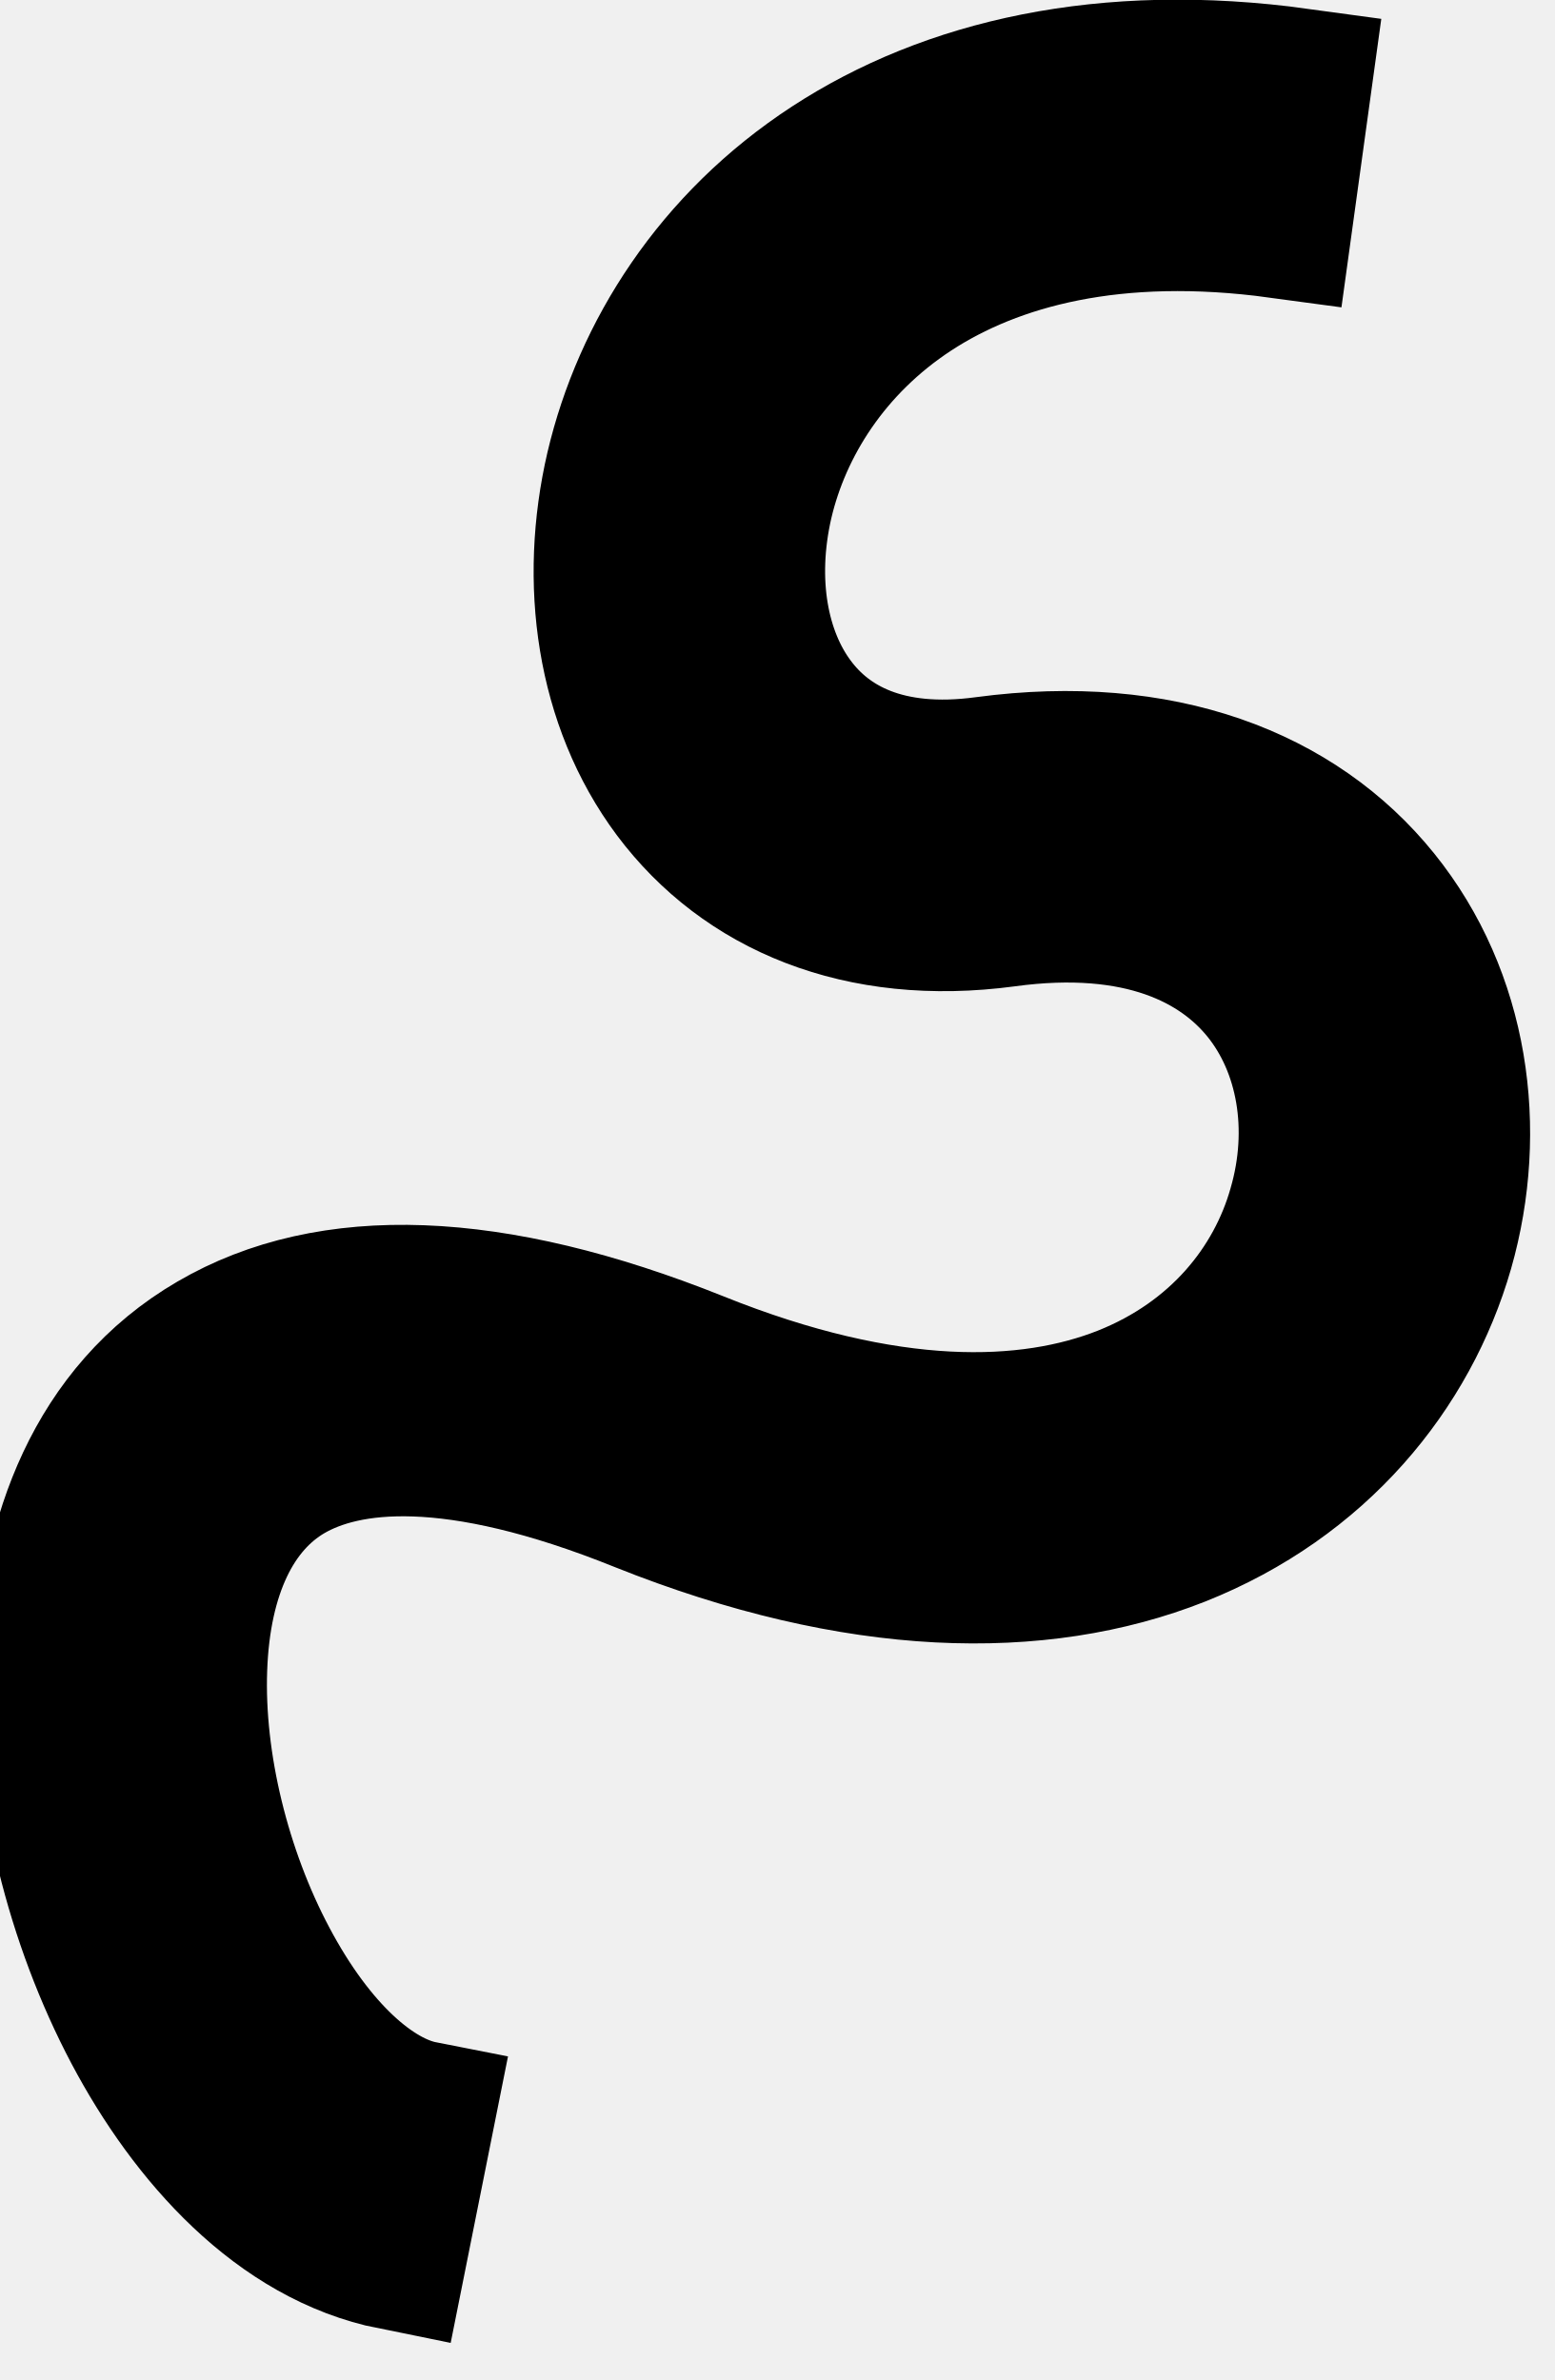
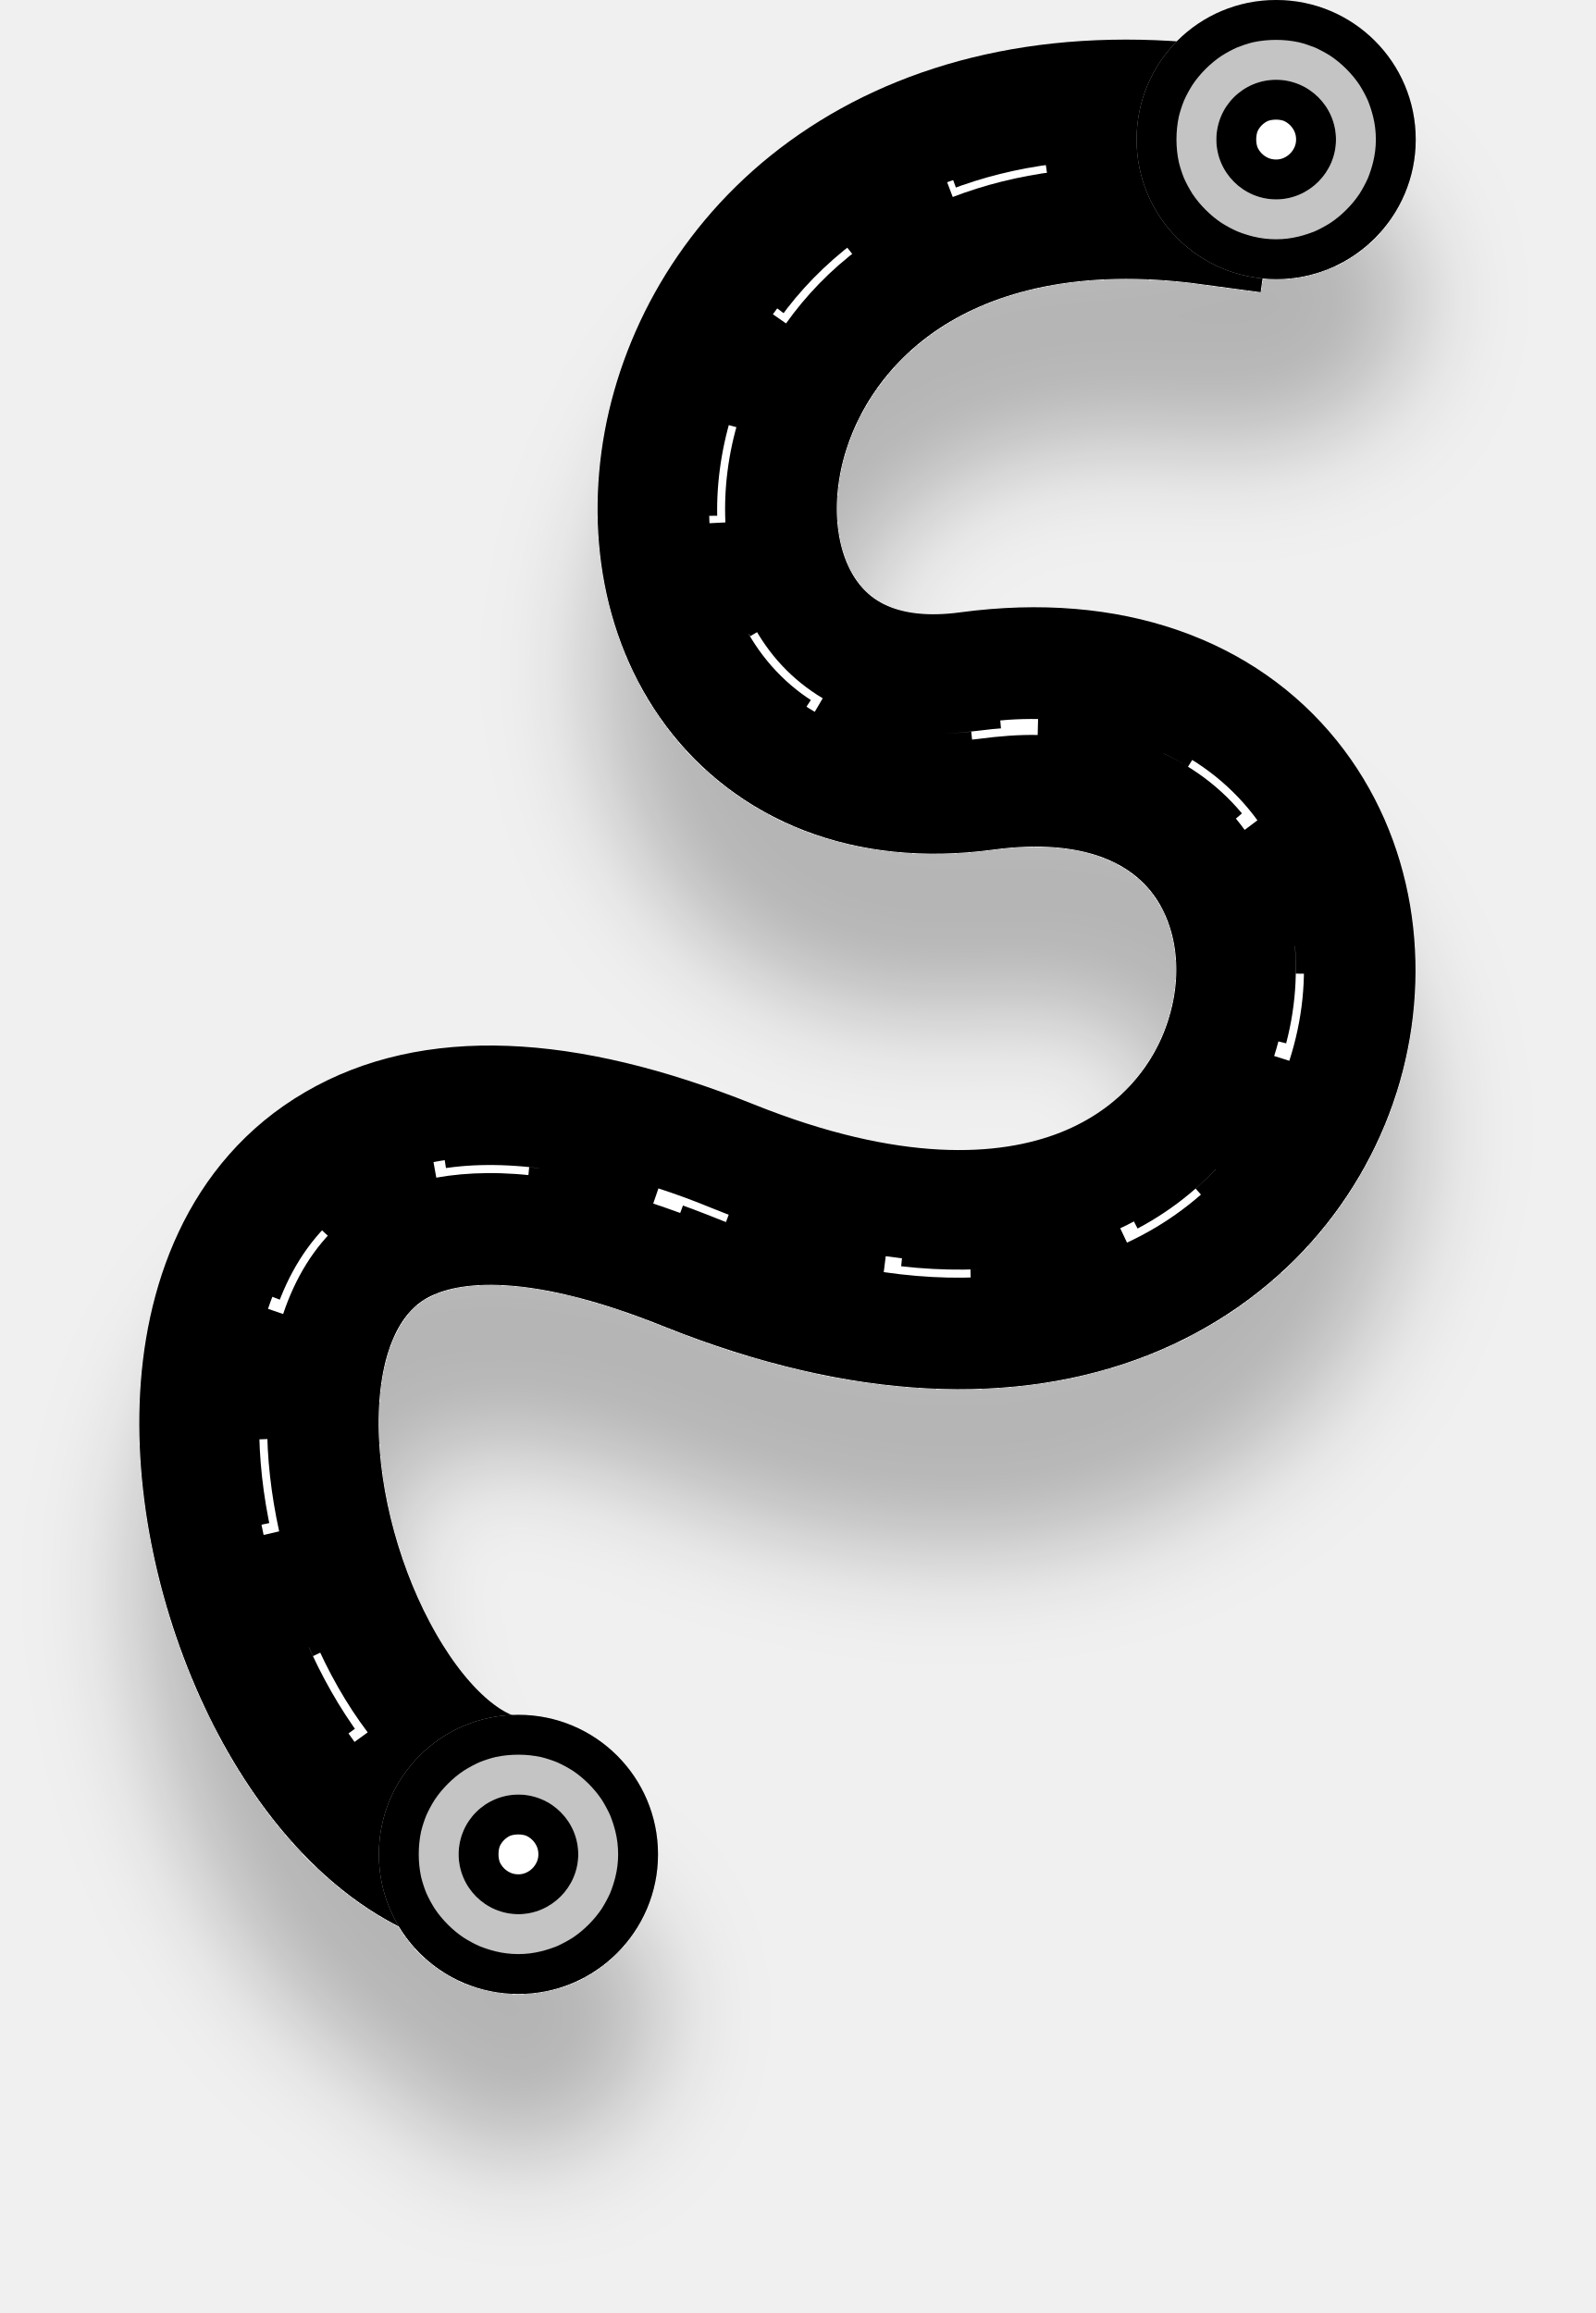
- <svg xmlns="http://www.w3.org/2000/svg" width="32" height="49" viewBox="0 0 32 49" fill="none">
-   <defs />
-   <path id="Vector (Stroke)" d="M16.31 14.5C17 15.43 18.24 16.12 20.29 15.84C23.89 15.36 26.68 16.44 28.35 18.51C29.98 20.53 30.36 23.26 29.66 25.71C28.95 28.18 27.12 30.44 24.25 31.58C21.39 32.71 17.66 32.65 13.21 30.87C9.34 29.31 7.12 29.57 5.92 30.27C4.76 30.95 4.07 32.36 4 34.35C3.93 36.32 4.49 38.57 5.45 40.38C6.45 42.27 7.67 43.32 8.69 43.52L8.1 46.47C5.76 46 3.95 43.96 2.8 41.79C1.62 39.56 0.91 36.79 1 34.24C1.09 31.71 2 29.08 4.41 27.68C6.79 26.29 10.11 26.39 14.33 28.08C18.28 29.67 21.18 29.57 23.15 28.79C25.11 28.01 26.31 26.5 26.77 24.88C27.25 23.23 26.95 21.55 26.02 20.4C25.13 19.3 23.47 18.44 20.69 18.82C17.7 19.22 15.33 18.21 13.9 16.3C12.52 14.45 12.19 11.97 12.73 9.65C13.28 7.31 14.73 5.01 17.12 3.45C19.51 1.89 22.74 1.12 26.74 1.67L26.33 4.64C22.94 4.18 20.46 4.85 18.76 5.96C17.05 7.08 16.03 8.71 15.65 10.33C15.27 11.98 15.56 13.5 16.31 14.5Z" fill="#000000" fill-opacity="1" fill-rule="evenodd" />
-   <path id="Vector (Stroke)" d="M16.31 14.5C15.56 13.5 15.27 11.98 15.65 10.33C16.03 8.71 17.05 7.08 18.76 5.96C20.46 4.85 22.94 4.18 26.33 4.64L26.74 1.67C22.74 1.12 19.51 1.89 17.12 3.45C14.73 5.01 13.28 7.31 12.73 9.65C12.19 11.97 12.52 14.45 13.9 16.3C15.33 18.21 17.7 19.22 20.69 18.82C23.47 18.44 25.13 19.3 26.02 20.4C26.95 21.55 27.25 23.23 26.77 24.88C26.31 26.5 25.11 28.01 23.15 28.79C21.18 29.57 18.28 29.67 14.33 28.08C10.11 26.39 6.79 26.29 4.41 27.68C2 29.08 1.09 31.71 1 34.24C0.91 36.79 1.62 39.56 2.8 41.79C3.95 43.96 5.76 46 8.1 46.47L8.69 43.52C7.67 43.32 6.45 42.27 5.45 40.38C4.49 38.57 3.93 36.32 4 34.35C4.07 32.36 4.76 30.95 5.92 30.27C7.12 29.57 9.34 29.31 13.21 30.87C17.66 32.65 21.39 32.71 24.25 31.58C27.12 30.44 28.95 28.18 29.66 25.71C30.36 23.26 29.98 20.53 28.35 18.51C26.68 16.44 23.89 15.36 20.29 15.84C18.24 16.12 17 15.43 16.31 14.5Z" stroke="#000000" stroke-opacity="1" stroke-width="3" />
+ <svg xmlns="http://www.w3.org/2000/svg" width="40" height="58" viewBox="0 0 40 58" fill="none">
+   <defs>
+     <filter id="filter_1_54_dd" x="-0.502" y="0" width="40.052" height="58" filterUnits="userSpaceOnUse" color-interpolation-filters="sRGB">
+       <feFlood flood-opacity="0" result="BackgroundImageFix" />
+       <feColorMatrix in="SourceAlpha" type="matrix" values="0 0 0 0 0 0 0 0 0 0 0 0 0 0 0 0 0 0 127 0" result="hardAlpha" />
+       <feOffset dx="0" dy="4" />
+       <feGaussianBlur stdDeviation="1.333" />
+       <feComposite in2="hardAlpha" operator="out" k2="-1" k3="1" />
+       <feColorMatrix type="matrix" values="0 0 0 0 0 0 0 0 0 0 0 0 0 0 0 0 0 0 0.25 0" />
+       <feBlend mode="normal" in2="BackgroundImageFix" result="effect_dropShadow_1" />
+       <feBlend mode="normal" in="SourceGraphic" in2="effect_dropShadow_1" result="shape" />
+     </filter>
+   </defs>
+   <g filter="url(#filter_1_54_dd)">
+     <path id="Vector (Stroke)" d="M20.31 15.5C21 16.43 22.24 17.12 24.29 16.84C27.89 16.36 30.68 17.44 32.35 19.51C33.98 21.53 34.36 24.26 33.66 26.71C32.95 29.18 31.12 31.44 28.25 32.58C25.39 33.71 21.66 33.65 17.21 31.87C13.34 30.31 11.12 30.57 9.92 31.27C8.76 31.95 8.07 33.36 8 35.35C7.93 37.32 8.49 39.57 9.45 41.38C10.45 43.27 11.67 44.32 12.69 44.52L12.1 47.47C9.76 47 7.95 44.96 6.8 42.79C5.62 40.56 4.91 37.79 5 35.24C5.09 32.71 6 30.08 8.41 28.68C10.79 27.29 14.11 27.39 18.33 29.08C22.28 30.67 25.18 30.57 27.15 29.79C29.11 29.01 30.31 27.5 30.77 25.88C31.25 24.23 30.95 22.55 30.02 21.4C29.13 20.3 27.47 19.44 24.69 19.82C21.7 20.22 19.33 19.21 17.9 17.3C16.52 15.45 16.19 12.97 16.73 10.65C17.28 8.31 18.73 6.01 21.12 4.45C23.51 2.89 26.74 2.12 30.74 2.67L30.33 5.64C26.94 5.18 24.46 5.85 22.76 6.96C21.05 8.08 20.03 9.71 19.65 11.33C19.27 12.98 19.56 14.5 20.31 15.5Z" fill="#000000" fill-opacity="1" fill-rule="evenodd" />
+     <path id="Vector (Stroke)" d="M20.31 15.5C19.56 14.5 19.27 12.98 19.65 11.33C20.03 9.71 21.05 8.08 22.76 6.96C24.46 5.85 26.94 5.18 30.33 5.64L30.74 2.67C26.74 2.12 23.51 2.89 21.12 4.45C18.73 6.01 17.28 8.31 16.73 10.65C16.19 12.97 16.52 15.45 17.9 17.3C19.33 19.21 21.7 20.22 24.69 19.82C27.47 19.44 29.13 20.3 30.02 21.4C30.95 22.55 31.25 24.23 30.77 25.88C30.31 27.5 29.11 29.01 27.15 29.79C25.18 30.57 22.28 30.67 18.33 29.08C14.11 27.39 10.79 27.29 8.41 28.68C6 30.08 5.09 32.71 5 35.24C4.91 37.79 5.62 40.56 6.8 42.79C7.95 44.96 9.76 47 12.1 47.47L12.69 44.52C11.67 44.32 10.45 43.27 9.45 41.38C8.49 39.57 7.93 37.32 8 35.35C8.07 33.36 8.76 31.95 9.92 31.27C11.12 30.57 13.34 30.31 17.21 31.87C21.66 33.65 25.39 33.71 28.25 32.58C31.12 31.44 32.95 29.18 33.66 26.71C34.36 24.26 33.98 21.53 32.35 19.51C30.68 17.44 27.89 16.36 24.29 16.84C22.24 17.12 21 16.43 20.31 15.5Z" stroke="#000000" stroke-opacity="1" stroke-width="3" />
+     <path id="Vector (Stroke)" d="M30.51 4.36C30.05 4.29 29.6 4.25 29.17 4.22L29.19 3.82C29.64 3.85 30.09 3.9 30.56 3.96L30.51 4.36ZM26.48 4.3C25.53 4.42 24.67 4.64 23.89 4.94L23.75 4.57C24.56 4.26 25.45 4.03 26.43 3.91L26.48 4.3ZM21.56 6.22C20.82 6.77 20.2 7.42 19.71 8.11L19.38 7.88C19.9 7.15 20.55 6.48 21.32 5.9L21.56 6.22ZM18.53 10.49C18.26 11.36 18.15 12.26 18.19 13.1L17.79 13.12C17.75 12.23 17.87 11.29 18.15 10.37L18.53 10.49ZM18.86 15.63C19.27 16.41 19.86 17.05 20.63 17.51L20.43 17.85C19.59 17.36 18.94 16.65 18.5 15.82L18.86 15.63ZM24.46 18.13C25.01 18.06 25.53 18.02 26.03 18.03L26.02 18.43C25.55 18.42 25.05 18.46 24.52 18.53C24.02 18.59 23.56 18.61 23.11 18.6L23.13 18.2C23.55 18.21 23.99 18.19 24.46 18.13ZM29.08 18.63C30.12 19.08 30.94 19.76 31.53 20.57L31.21 20.81C30.66 20.05 29.9 19.42 28.92 19L29.08 18.63ZM32.65 23.5C32.77 24.52 32.66 25.58 32.33 26.6L31.95 26.48C32.26 25.51 32.36 24.5 32.25 23.54L32.65 23.5ZM13.69 29.52C12.64 29.37 11.73 29.39 10.94 29.53L10.87 29.14C11.7 28.98 12.66 28.97 13.74 29.12L13.69 29.52ZM30.77 29.31C30.1 30.05 29.27 30.69 28.26 31.16L28.09 30.8C29.05 30.35 29.84 29.74 30.47 29.04L30.77 29.31ZM17.7 30.66C17.24 30.48 16.8 30.32 16.38 30.18L16.51 29.8C16.94 29.94 17.38 30.1 17.84 30.29C18.33 30.49 18.81 30.66 19.27 30.81L19.15 31.19C18.68 31.04 18.19 30.86 17.7 30.66ZM8.53 30.68C7.87 31.27 7.4 32.05 7.1 32.95L6.72 32.82C7.04 31.87 7.54 31.03 8.27 30.38L8.53 30.68ZM25.26 31.97C24.31 32.08 23.28 32.06 22.16 31.9L22.21 31.5C23.3 31.66 24.31 31.67 25.22 31.58L25.26 31.97ZM6.7 35.65C6.69 36.55 6.8 37.48 7 38.4L6.61 38.49C6.4 37.54 6.29 36.58 6.3 35.65L6.7 35.65ZM7.85 41.04C8.23 41.93 8.69 42.74 9.22 43.44L8.89 43.68C8.35 42.95 7.87 42.11 7.48 41.2L7.85 41.04ZM11.19 45.31C11.6 45.55 12.01 45.71 12.43 45.8L12.36 46.19C11.88 46.1 11.43 45.91 10.99 45.65L11.19 45.31Z" fill="#FFFFFF" fill-opacity="1" fill-rule="evenodd" />
+     <path id="Vector (Stroke)" d="M30.51 4.36L30.56 3.96C30.09 3.9 29.64 3.85 29.19 3.82L29.17 4.22C29.6 4.25 30.05 4.29 30.51 4.36ZM26.48 4.3L26.43 3.91C25.45 4.03 24.56 4.26 23.75 4.57L23.89 4.94C24.67 4.64 25.53 4.42 26.48 4.3ZM21.56 6.22L21.32 5.9C20.55 6.48 19.9 7.15 19.38 7.88L19.71 8.11C20.2 7.42 20.82 6.77 21.56 6.22ZM18.53 10.49L18.15 10.37C17.87 11.29 17.75 12.23 17.79 13.12L18.19 13.1C18.15 12.26 18.26 11.36 18.53 10.49ZM18.86 15.63L18.5 15.82C18.94 16.65 19.59 17.36 20.43 17.85L20.63 17.51C19.86 17.05 19.27 16.41 18.86 15.63ZM24.46 18.13C23.99 18.19 23.55 18.21 23.13 18.2L23.11 18.6C23.56 18.61 24.02 18.59 24.52 18.53C25.05 18.46 25.55 18.42 26.02 18.43L26.03 18.03C25.53 18.02 25.01 18.06 24.46 18.13ZM29.08 18.63L28.92 19C29.9 19.42 30.66 20.05 31.21 20.81L31.53 20.57C30.94 19.76 30.12 19.08 29.08 18.63ZM32.65 23.5L32.25 23.54C32.36 24.5 32.26 25.51 31.95 26.48L32.33 26.6C32.66 25.58 32.77 24.52 32.65 23.5ZM13.69 29.52L13.74 29.12C12.66 28.97 11.7 28.98 10.87 29.14L10.94 29.53C11.73 29.39 12.64 29.37 13.69 29.52ZM30.77 29.31L30.47 29.04C29.84 29.74 29.05 30.35 28.09 30.8L28.26 31.16C29.27 30.69 30.1 30.05 30.77 29.31ZM17.7 30.66C18.19 30.86 18.68 31.04 19.15 31.19L19.27 30.81C18.81 30.66 18.33 30.49 17.84 30.29C17.38 30.1 16.94 29.94 16.51 29.8L16.38 30.18C16.8 30.32 17.24 30.48 17.7 30.66ZM8.53 30.68L8.27 30.38C7.54 31.03 7.04 31.87 6.72 32.82L7.1 32.95C7.4 32.05 7.87 31.27 8.53 30.68ZM25.26 31.97L25.22 31.58C24.31 31.67 23.3 31.66 22.21 31.5L22.16 31.9C23.28 32.06 24.31 32.08 25.26 31.97ZM6.7 35.65L6.3 35.65C6.29 36.58 6.4 37.54 6.61 38.49L7 38.4C6.8 37.48 6.69 36.55 6.7 35.65ZM7.85 41.04L7.48 41.2C7.87 42.11 8.35 42.95 8.89 43.68L9.22 43.44C8.69 42.74 8.23 41.93 7.85 41.04ZM11.19 45.31L10.99 45.65C11.43 45.91 11.88 46.1 12.36 46.19L12.43 45.8C12.01 45.71 11.6 45.55 11.19 45.31Z" stroke="#000000" stroke-opacity="1" stroke-width="0.4" stroke-dasharray="3 3" />
+     <path id="Ellipse" d="M16.5 46.5C16.5 48.43 14.93 50 13 50C11.06 50 9.5 48.43 9.5 46.5C9.5 44.56 11.06 43 13 43C14.93 43 16.5 44.56 16.5 46.5Z" fill="#C4C4C4" fill-opacity="1" fill-rule="nonzero" />
+     <path id="Ellipse" d="M13 50C14.93 50 16.5 48.43 16.5 46.5C16.5 44.56 14.93 43 13 43C11.06 43 9.5 44.56 9.5 46.5C9.5 48.43 11.06 50 13 50ZM13.57 48.93Q13.29 49 13 49Q12.7 49 12.42 48.93Q12.22 48.88 12.02 48.8Q11.82 48.71 11.63 48.59Q11.42 48.45 11.23 48.26Q11.04 48.07 10.9 47.86Q10.78 47.67 10.69 47.47Q10.61 47.27 10.56 47.07Q10.5 46.79 10.5 46.5Q10.5 46.2 10.56 45.92Q10.61 45.72 10.69 45.52Q10.78 45.32 10.9 45.13Q11.04 44.92 11.23 44.73Q11.42 44.54 11.63 44.4Q11.82 44.28 12.02 44.19Q12.22 44.11 12.42 44.06Q12.7 44 13 44Q13.29 44 13.57 44.06Q13.77 44.11 13.97 44.19Q14.17 44.28 14.36 44.4Q14.57 44.54 14.76 44.73Q14.95 44.92 15.09 45.13Q15.21 45.32 15.3 45.52Q15.38 45.72 15.43 45.92Q15.5 46.2 15.5 46.5Q15.5 46.79 15.43 47.07Q15.38 47.27 15.3 47.47Q15.21 47.67 15.09 47.86Q14.95 48.07 14.76 48.26Q14.57 48.45 14.36 48.59Q14.17 48.71 13.97 48.8Q13.77 48.88 13.57 48.93Z" fill="#000000" fill-opacity="1" fill-rule="evenodd" />
+     <path id="Ellipse" d="M14.5 46.5C14.5 47.32 13.82 48 13 48C12.17 48 11.5 47.32 11.5 46.5C11.5 45.67 12.17 45 13 45C13.82 45 14.5 45.67 14.5 46.5Z" fill="#FFFFFF" fill-opacity="1" fill-rule="nonzero" />
+     <path id="Ellipse" d="M13 48C13.82 48 14.5 47.32 14.5 46.5C14.5 45.67 13.82 45 13 45C12.17 45 11.5 45.67 11.5 46.5C11.5 47.32 12.17 48 13 48ZM13.19 46.96Q13.1 47 13 47Q12.89 47 12.8 46.96Q12.71 46.92 12.64 46.85Q12.57 46.78 12.53 46.69Q12.5 46.6 12.5 46.5Q12.5 46.39 12.53 46.3Q12.57 46.21 12.64 46.14Q12.71 46.07 12.8 46.03Q12.89 46 13 46Q13.1 46 13.19 46.03Q13.28 46.07 13.35 46.14Q13.42 46.21 13.46 46.3Q13.5 46.39 13.5 46.5Q13.5 46.6 13.46 46.69Q13.42 46.78 13.35 46.85Q13.28 46.92 13.19 46.96Z" fill="#000000" fill-opacity="1" fill-rule="evenodd" />
+     <path id="Ellipse" d="M35.5 3.5C35.5 5.43 33.93 7 32 7C30.06 7 28.5 5.43 28.5 3.5C28.5 1.56 30.06 0 32 0C33.93 0 35.5 1.56 35.5 3.5Z" fill="#C4C4C4" fill-opacity="1" fill-rule="nonzero" />
+     <path id="Ellipse" d="M32 7C33.93 7 35.5 5.43 35.5 3.5C35.5 1.56 33.93 0 32 0C30.06 0 28.5 1.56 28.5 3.5C28.5 5.43 30.06 7 32 7ZM32.57 5.93Q32.29 6 32 6Q31.7 6 31.42 5.93Q31.22 5.88 31.02 5.8Q30.82 5.71 30.63 5.59Q30.42 5.45 30.23 5.26Q30.04 5.07 29.9 4.86Q29.78 4.67 29.69 4.47Q29.61 4.27 29.56 4.07Q29.5 3.79 29.5 3.5Q29.5 3.2 29.56 2.92Q29.61 2.72 29.69 2.52Q29.78 2.32 29.9 2.13Q30.04 1.92 30.23 1.73Q30.42 1.54 30.63 1.4Q30.82 1.28 31.02 1.19Q31.22 1.11 31.42 1.06Q31.7 1 32 1Q32.29 1 32.57 1.06Q32.77 1.11 32.97 1.19Q33.17 1.28 33.36 1.4Q33.57 1.54 33.76 1.73Q33.95 1.92 34.09 2.13Q34.21 2.32 34.3 2.52Q34.38 2.72 34.43 2.92Q34.5 3.2 34.5 3.5Q34.5 3.79 34.43 4.07Q34.38 4.27 34.3 4.47Q34.21 4.67 34.09 4.86Q33.95 5.07 33.76 5.26Q33.57 5.45 33.36 5.59Q33.17 5.71 32.97 5.8Q32.77 5.88 32.57 5.93Z" fill="#000000" fill-opacity="1" fill-rule="evenodd" />
+     <path id="Ellipse" d="M33.5 3.5C33.5 4.32 32.82 5 32 5C31.17 5 30.5 4.32 30.5 3.5C30.5 2.67 31.17 2 32 2C32.82 2 33.5 2.67 33.5 3.5Z" fill="#FFFFFF" fill-opacity="1" fill-rule="nonzero" />
+     <path id="Ellipse" d="M32 5C32.82 5 33.5 4.32 33.5 3.5C33.5 2.67 32.82 2 32 2C31.17 2 30.5 2.67 30.5 3.5C30.5 4.32 31.17 5 32 5ZM32.19 3.96Q32.1 4 32 4Q31.89 4 31.8 3.96Q31.71 3.92 31.64 3.85Q31.57 3.78 31.53 3.69Q31.5 3.6 31.5 3.5Q31.5 3.39 31.53 3.3Q31.57 3.21 31.64 3.14Q31.71 3.07 31.8 3.03Q31.89 3 32 3Q32.1 3 32.19 3.03Q32.28 3.07 32.35 3.14Q32.42 3.21 32.46 3.3Q32.5 3.39 32.5 3.5Q32.5 3.6 32.46 3.69Q32.42 3.78 32.35 3.85Q32.28 3.92 32.19 3.96Z" fill="#000000" fill-opacity="1" fill-rule="evenodd" />
+   </g>
</svg>
